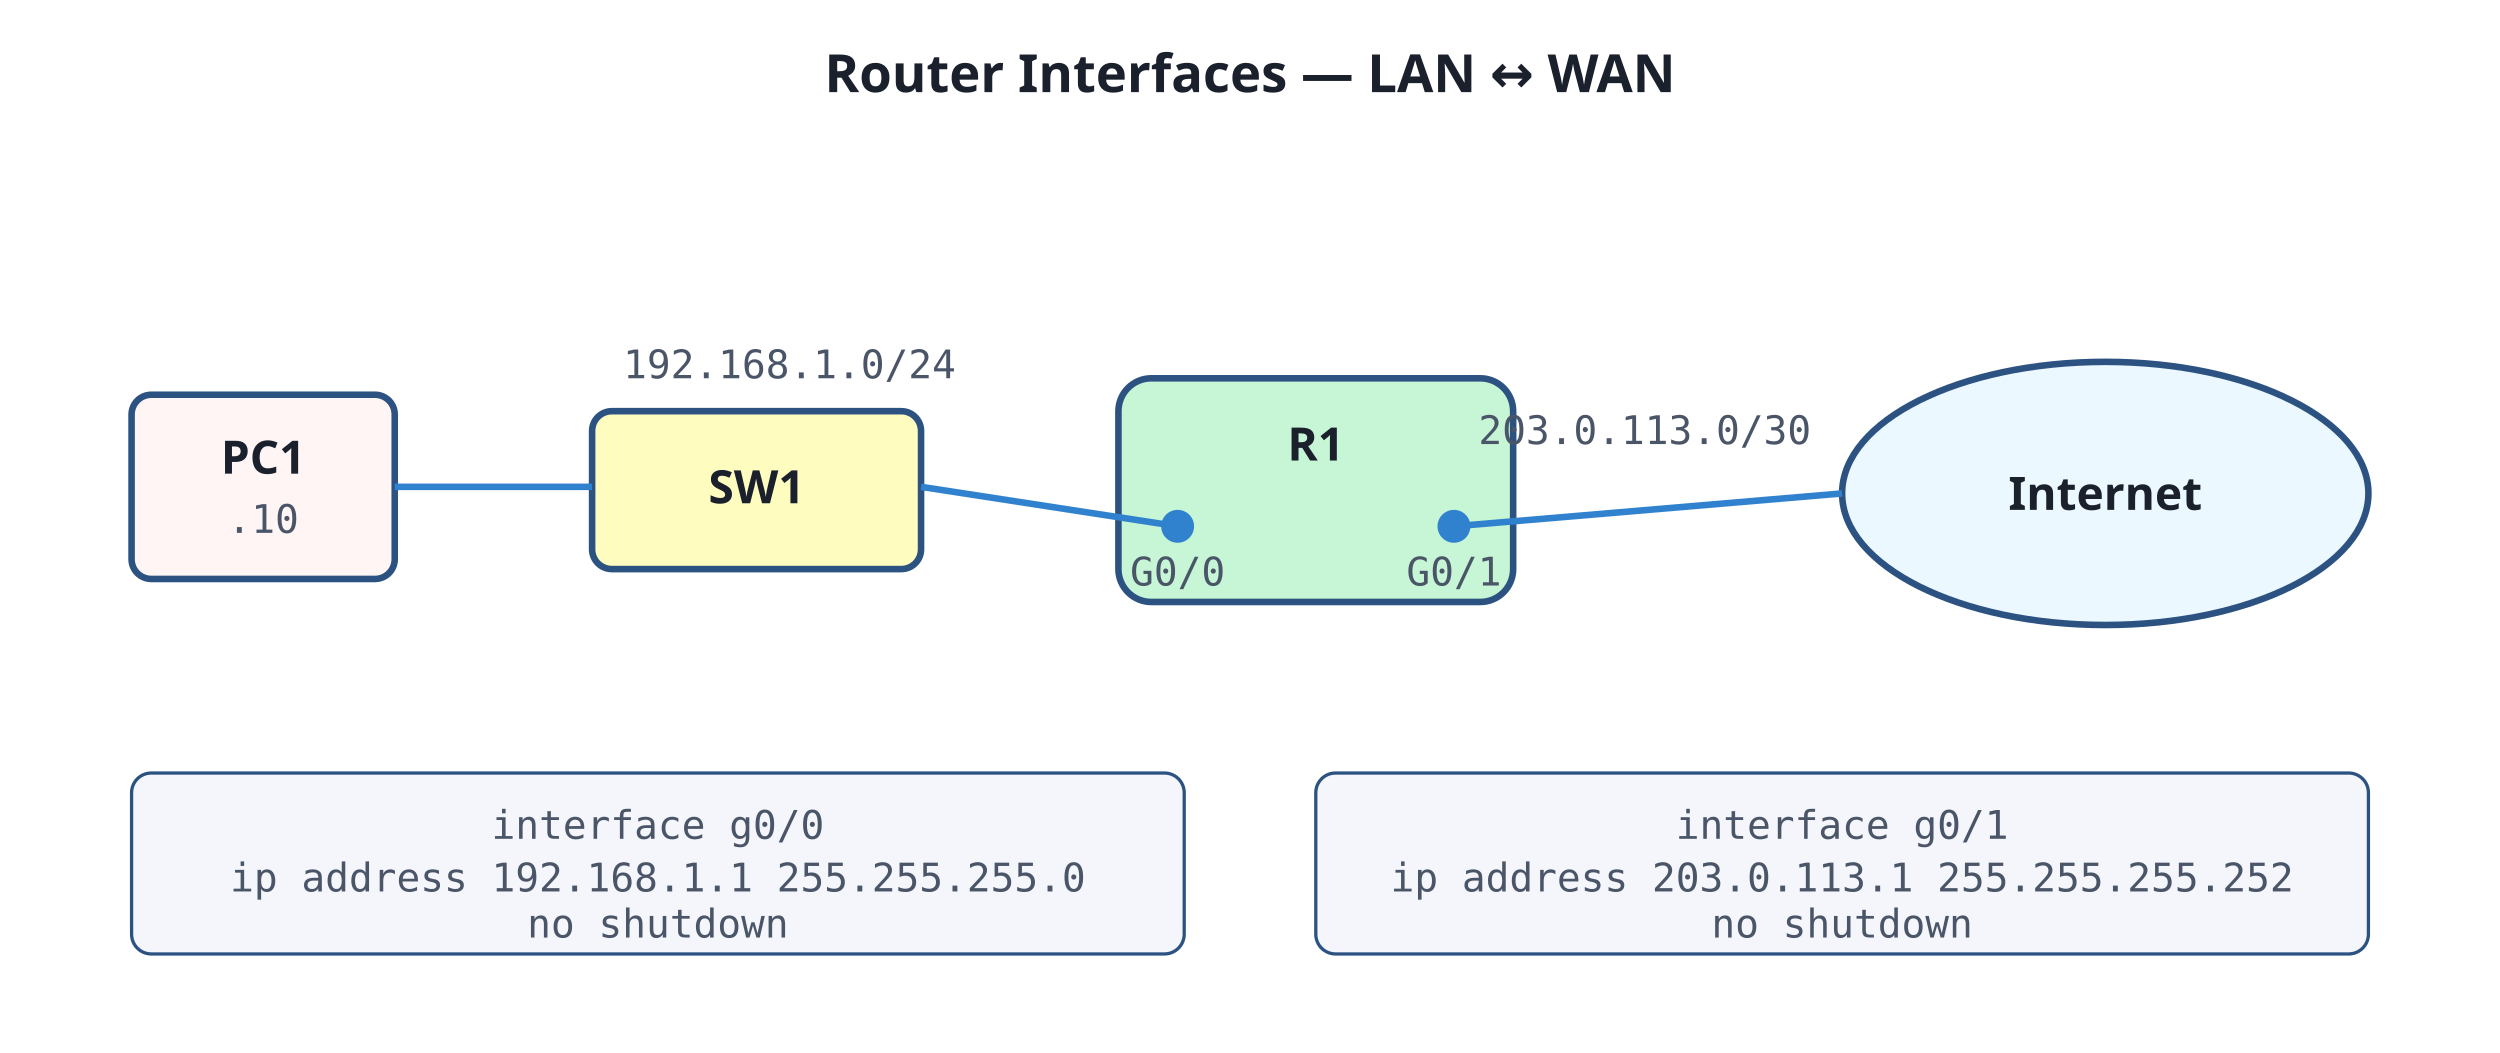
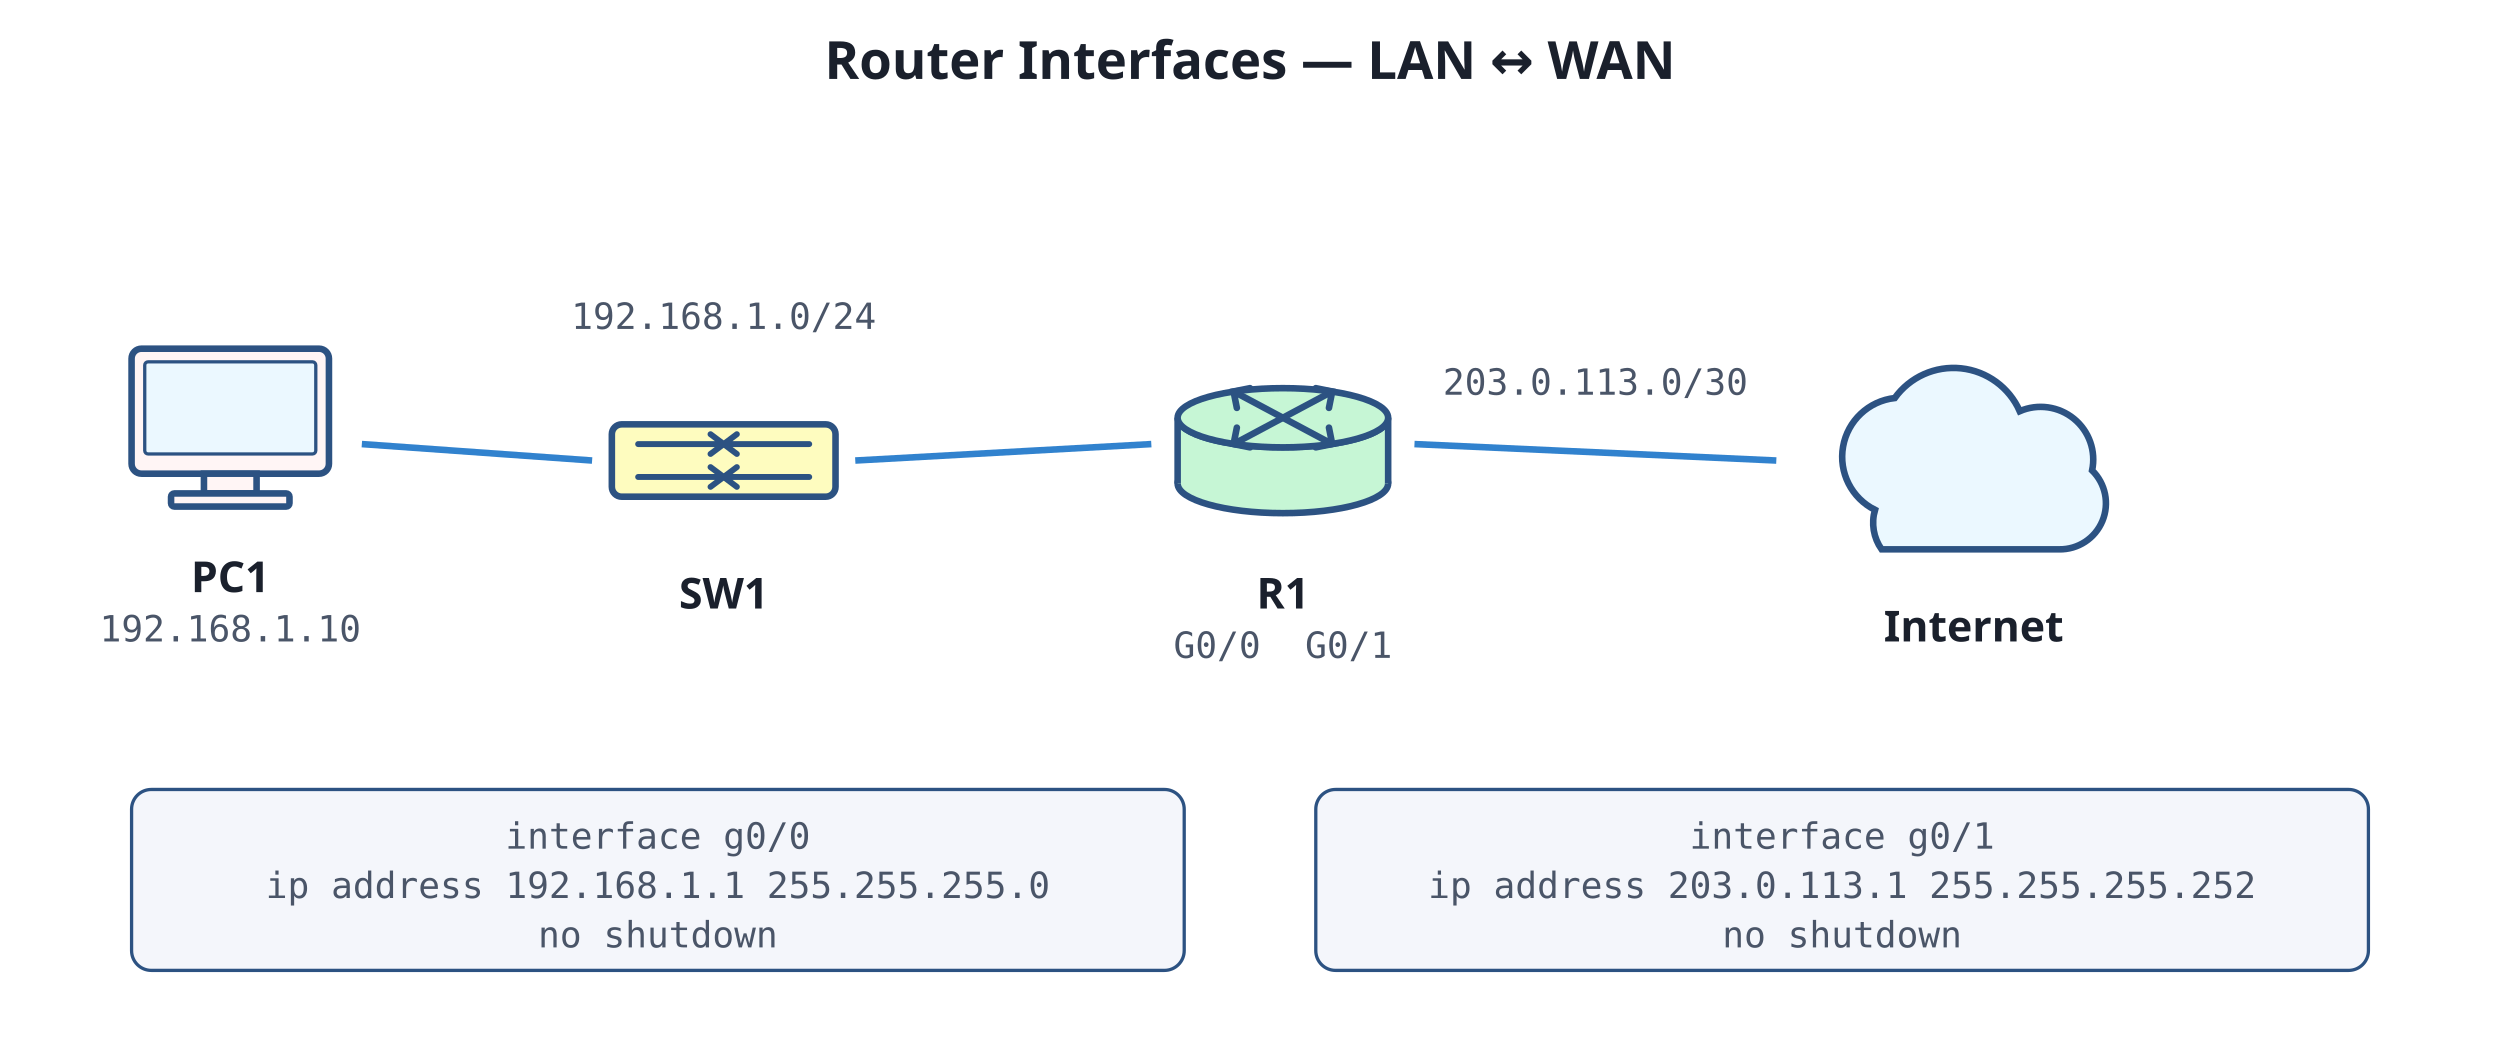
- <svg xmlns="http://www.w3.org/2000/svg" viewBox="0 0 760 320" role="img" aria-label="Router with LAN and WAN interfaces">
+ <svg xmlns="http://www.w3.org/2000/svg" viewBox="0 0 760 320" role="img" aria-label="Router with LAN and WAN interfaces (Cisco icons)">
  <style>
-     .label { fill: var(--diagram-text, #1a202c); font: 600 14px system-ui, sans-serif; }
-     .small { fill: var(--diagram-muted, #4a5568); font: 12px ui-monospace, Consolas, monospace; }
+     .label { fill: var(--diagram-text, #1a202c); font: 600 13px system-ui, sans-serif; }
+     .small { fill: var(--diagram-muted, #4a5568); font: 11px ui-monospace, Consolas, monospace; }
    .title { fill: var(--diagram-text, #1a202c); font: 700 16px system-ui, sans-serif; }
-     .pc { fill: var(--diagram-pc, #fff5f5); stroke: var(--diagram-stroke, #2c5282); stroke-width: 2; }
-     .switch { fill: var(--diagram-switch, #fefcbf); stroke: var(--diagram-stroke, #2c5282); stroke-width: 2; }
-     .router { fill: var(--diagram-router, #c6f6d5); stroke: var(--diagram-stroke, #2c5282); stroke-width: 2; }
-     .cloud { fill: var(--diagram-cloud, #ebf8ff); stroke: var(--diagram-stroke, #2c5282); stroke-width: 2; }
    .link { stroke: var(--diagram-arrow, #3182ce); stroke-width: 2; fill: none; }
+     .trunk { stroke: var(--diagram-accent, #c05621); stroke-width: 4; fill: none; }
+     .blocked { stroke: var(--diagram-accent, #e53e3e); stroke-width: 3; stroke-dasharray: 8,5; fill: none; }
  </style>
-   <text class="title" x="380" y="28" text-anchor="middle">Router Interfaces — LAN ↔ WAN</text>
-   <rect class="pc" x="40" y="120" width="80" height="56" rx="6" />
-   <text class="label" x="80" y="144" text-anchor="middle">PC1</text>
-   <text class="small" x="80" y="162" text-anchor="middle">.10</text>
-   <rect class="switch" x="180" y="125" width="100" height="48" rx="6" />
-   <text class="label" x="230" y="153" text-anchor="middle">SW1</text>
-   <rect class="router" x="340" y="115" width="120" height="68" rx="10" />
-   <text class="label" x="400" y="140" text-anchor="middle">R1</text>
-   <circle cx="358" cy="160" r="5" fill="var(--diagram-arrow,#3182ce)" />
-   <circle cx="442" cy="160" r="5" fill="var(--diagram-arrow,#3182ce)" />
-   <text class="small" x="358" y="178" text-anchor="middle">G0/0</text>
-   <text class="small" x="442" y="178" text-anchor="middle">G0/1</text>
-   <ellipse class="cloud" cx="640" cy="150" rx="80" ry="40" />
-   <text class="label" x="640" y="155" text-anchor="middle">Internet</text>
-   <line class="link" x1="120" y1="148" x2="180" y2="148" />
-   <line class="link" x1="280" y1="148" x2="358" y2="160" />
-   <line class="link" x1="442" y1="160" x2="560" y2="150" />
-   <text class="small" x="240" y="115" text-anchor="middle">192.168.1.0/24</text>
-   <text class="small" x="500" y="135" text-anchor="middle">203.0.113.0/30</text>
-   <rect x="40" y="235" width="320" height="55" rx="6" fill="var(--diagram-fill,#f4f6fb)" stroke="var(--diagram-stroke,#2c5282)" />
-   <text class="small" x="200" y="255" text-anchor="middle">interface g0/0</text>
-   <text class="small" x="200" y="271" text-anchor="middle">ip address 192.168.1.1 255.255.255.0</text>
-   <text class="small" x="200" y="285" text-anchor="middle">no shutdown</text>
-   <rect x="400" y="235" width="320" height="55" rx="6" fill="var(--diagram-fill,#f4f6fb)" stroke="var(--diagram-stroke,#2c5282)" />
-   <text class="small" x="560" y="255" text-anchor="middle">interface g0/1</text>
-   <text class="small" x="560" y="271" text-anchor="middle">ip address 203.0.113.1 255.255.255.252</text>
-   <text class="small" x="560" y="285" text-anchor="middle">no shutdown</text>
+   <defs>
+     <symbol id="cisco-router" viewBox="0 0 80 60" overflow="visible">
+       <ellipse cx="40" cy="42" rx="32" ry="9" fill="var(--diagram-router,#c6f6d5)" stroke="var(--diagram-stroke,#2c5282)" stroke-width="2" />
+       <path d="M8 42 V22 A32,9 0 0 0 72,22 V42" fill="var(--diagram-router,#c6f6d5)" stroke="var(--diagram-stroke,#2c5282)" stroke-width="2" />
+       <ellipse cx="40" cy="22" rx="32" ry="9" fill="var(--diagram-router,#c6f6d5)" stroke="var(--diagram-stroke,#2c5282)" stroke-width="2" />
+       <g stroke="var(--diagram-stroke,#2c5282)" stroke-width="2" fill="none" stroke-linecap="round">
+         <path d="M40 22 L25 14 M30 13 L25 14 L26 19" />
+         <path d="M40 22 L55 14 M50 13 L55 14 L54 19" />
+         <path d="M40 22 L25 30 M30 31 L25 30 L26 25" />
+         <path d="M40 22 L55 30 M50 31 L55 30 L54 25" />
+       </g>
+     </symbol>
+     <symbol id="cisco-switch" viewBox="0 0 80 50" overflow="visible">
+       <rect x="6" y="14" width="68" height="22" rx="3" fill="var(--diagram-switch,#fefcbf)" stroke="var(--diagram-stroke,#2c5282)" stroke-width="2" />
+       <g stroke="var(--diagram-stroke,#2c5282)" stroke-width="1.8" fill="none" stroke-linecap="round">
+         <path d="M14 20 H40 M36 17 L40 20 L36 23" />
+         <path d="M14 30 H40 M36 27 L40 30 L36 33" />
+         <path d="M40 20 L66 20 M44 17 L40 20 L44 23" transform="translate(0,0)" />
+         <path d="M66 30 H40 M44 27 L40 30 L44 33" />
+       </g>
+     </symbol>
+     <symbol id="cisco-l3switch" viewBox="0 0 80 50" overflow="visible">
+       <rect x="6" y="14" width="68" height="22" rx="3" fill="var(--diagram-switch,#fefcbf)" stroke="var(--diagram-stroke,#2c5282)" stroke-width="2" />
+       <g stroke="var(--diagram-stroke,#2c5282)" stroke-width="1.8" fill="none" stroke-linecap="round">
+         <path d="M14 20 H30 M26 17 L30 20 L26 23" />
+         <path d="M50 30 H66 M62 27 L66 30 L62 33" />
+       </g>
+       <polygon points="40,8 56,25 40,42 24,25" fill="var(--diagram-router,#c6f6d5)" stroke="var(--diagram-stroke,#2c5282)" stroke-width="2" />
+     </symbol>
+     <symbol id="cisco-pc" viewBox="0 0 80 60" overflow="visible">
+       <rect x="10" y="6" width="60" height="38" rx="3" fill="var(--diagram-pc,#fff5f5)" stroke="var(--diagram-stroke,#2c5282)" stroke-width="2" />
+       <rect x="14" y="10" width="52" height="28" rx="1" fill="var(--diagram-cloud,#ebf8ff)" stroke="var(--diagram-stroke,#2c5282)" stroke-width="1" />
+       <rect x="32" y="44" width="16" height="6" fill="var(--diagram-pc,#fff5f5)" stroke="var(--diagram-stroke,#2c5282)" stroke-width="2" />
+       <rect x="22" y="50" width="36" height="4" rx="1" fill="var(--diagram-pc,#fff5f5)" stroke="var(--diagram-stroke,#2c5282)" stroke-width="2" />
+     </symbol>
+     <symbol id="cisco-server" viewBox="0 0 60 80" overflow="visible">
+       <rect x="8" y="4" width="44" height="72" rx="2" fill="var(--diagram-router,#c6f6d5)" stroke="var(--diagram-stroke,#2c5282)" stroke-width="2" />
+       <line x1="12" y1="16" x2="48" y2="16" stroke="var(--diagram-stroke,#2c5282)" stroke-width="1" />
+       <line x1="12" y1="28" x2="48" y2="28" stroke="var(--diagram-stroke,#2c5282)" stroke-width="1" />
+       <line x1="12" y1="40" x2="48" y2="40" stroke="var(--diagram-stroke,#2c5282)" stroke-width="1" />
+       <line x1="12" y1="52" x2="48" y2="52" stroke="var(--diagram-stroke,#2c5282)" stroke-width="1" />
+       <line x1="12" y1="64" x2="48" y2="64" stroke="var(--diagram-stroke,#2c5282)" stroke-width="1" />
+       <circle cx="44" cy="10" r="2" fill="#16a34a" />
+     </symbol>
+     <symbol id="cisco-cloud" viewBox="0 0 120 70" overflow="visible">
+       <path d="M30 50 a18 18 0 0 1 6 -34 a22 22 0 0 1 38 4 a16 16 0 0 1 22 18 a14 14 0 0 1 -10 24 H32 a14 14 0 0 1 -2 -12 z" fill="var(--diagram-cloud,#ebf8ff)" stroke="var(--diagram-stroke,#2c5282)" stroke-width="2" />
+     </symbol>
+     <symbol id="cisco-ap" viewBox="0 0 80 60" overflow="visible">
+       <rect x="20" y="30" width="40" height="14" rx="2" fill="var(--diagram-switch,#fefcbf)" stroke="var(--diagram-stroke,#2c5282)" stroke-width="2" />
+       <line x1="40" y1="30" x2="40" y2="20" stroke="var(--diagram-stroke,#2c5282)" stroke-width="2" />
+       <path d="M28 18 a14 14 0 0 1 24 0" fill="none" stroke="var(--diagram-stroke,#2c5282)" stroke-width="2" />
+       <path d="M22 12 a22 22 0 0 1 36 0" fill="none" stroke="var(--diagram-stroke,#2c5282)" stroke-width="2" />
+     </symbol>
+     <symbol id="cisco-phone" viewBox="0 0 80 60" overflow="visible">
+       <rect x="14" y="8" width="52" height="44" rx="3" fill="var(--diagram-pc,#fff5f5)" stroke="var(--diagram-stroke,#2c5282)" stroke-width="2" />
+       <rect x="20" y="14" width="40" height="14" fill="var(--diagram-cloud,#ebf8ff)" />
+       <g fill="var(--diagram-stroke,#2c5282)">
+         <circle cx="26" cy="38" r="2" />
+         <circle cx="34" cy="38" r="2" />
+         <circle cx="42" cy="38" r="2" />
+         <circle cx="50" cy="38" r="2" />
+         <circle cx="26" cy="46" r="2" />
+         <circle cx="34" cy="46" r="2" />
+         <circle cx="42" cy="46" r="2" />
+         <circle cx="50" cy="46" r="2" />
+       </g>
+     </symbol>
+     <marker id="m-arrow" viewBox="0 0 10 10" refX="9" refY="5" markerWidth="8" markerHeight="8" orient="auto-start-reverse">
+       <path d="M0,0 L10,5 L0,10 z" fill="var(--diagram-arrow,#3182ce)" />
+     </marker>
+   </defs>
+   <text class="title" x="380" y="24" text-anchor="middle">Router Interfaces — LAN ↔ WAN</text>
+   <use href="#cisco-pc" x="30" y="100" width="80" height="60" />
+   <text class="label" x="70" y="180" text-anchor="middle">PC1</text>
+   <text class="small" x="70" y="195" text-anchor="middle">192.168.1.10</text>
+   <use href="#cisco-switch" x="180" y="115" width="80" height="50" />
+   <text class="label" x="220" y="185" text-anchor="middle">SW1</text>
+   <use href="#cisco-router" x="350" y="105" width="80" height="60" />
+   <text class="label" x="390" y="185" text-anchor="middle">R1</text>
+   <text class="small" x="370" y="200" text-anchor="middle">G0/0</text>
+   <text class="small" x="410" y="200" text-anchor="middle">G0/1</text>
+   <use href="#cisco-cloud" x="540" y="105" width="120" height="70" />
+   <text class="label" x="600" y="195" text-anchor="middle">Internet</text>
+   <line class="link" x1="110" y1="135" x2="180" y2="140" />
+   <line class="link" x1="260" y1="140" x2="350" y2="135" />
+   <line class="link" x1="430" y1="135" x2="540" y2="140" />
+   <text class="small" x="220" y="100" text-anchor="middle">192.168.1.0/24</text>
+   <text class="small" x="485" y="120" text-anchor="middle">203.0.113.0/30</text>
+   <rect x="40" y="240" width="320" height="55" rx="6" fill="var(--diagram-fill,#f4f6fb)" stroke="var(--diagram-stroke,#2c5282)" />
+   <text class="small" x="200" y="258" text-anchor="middle">interface g0/0</text>
+   <text class="small" x="200" y="273" text-anchor="middle">ip address 192.168.1.1 255.255.255.0</text>
+   <text class="small" x="200" y="288" text-anchor="middle">no shutdown</text>
+   <rect x="400" y="240" width="320" height="55" rx="6" fill="var(--diagram-fill,#f4f6fb)" stroke="var(--diagram-stroke,#2c5282)" />
+   <text class="small" x="560" y="258" text-anchor="middle">interface g0/1</text>
+   <text class="small" x="560" y="273" text-anchor="middle">ip address 203.0.113.1 255.255.255.252</text>
+   <text class="small" x="560" y="288" text-anchor="middle">no shutdown</text>
</svg>
